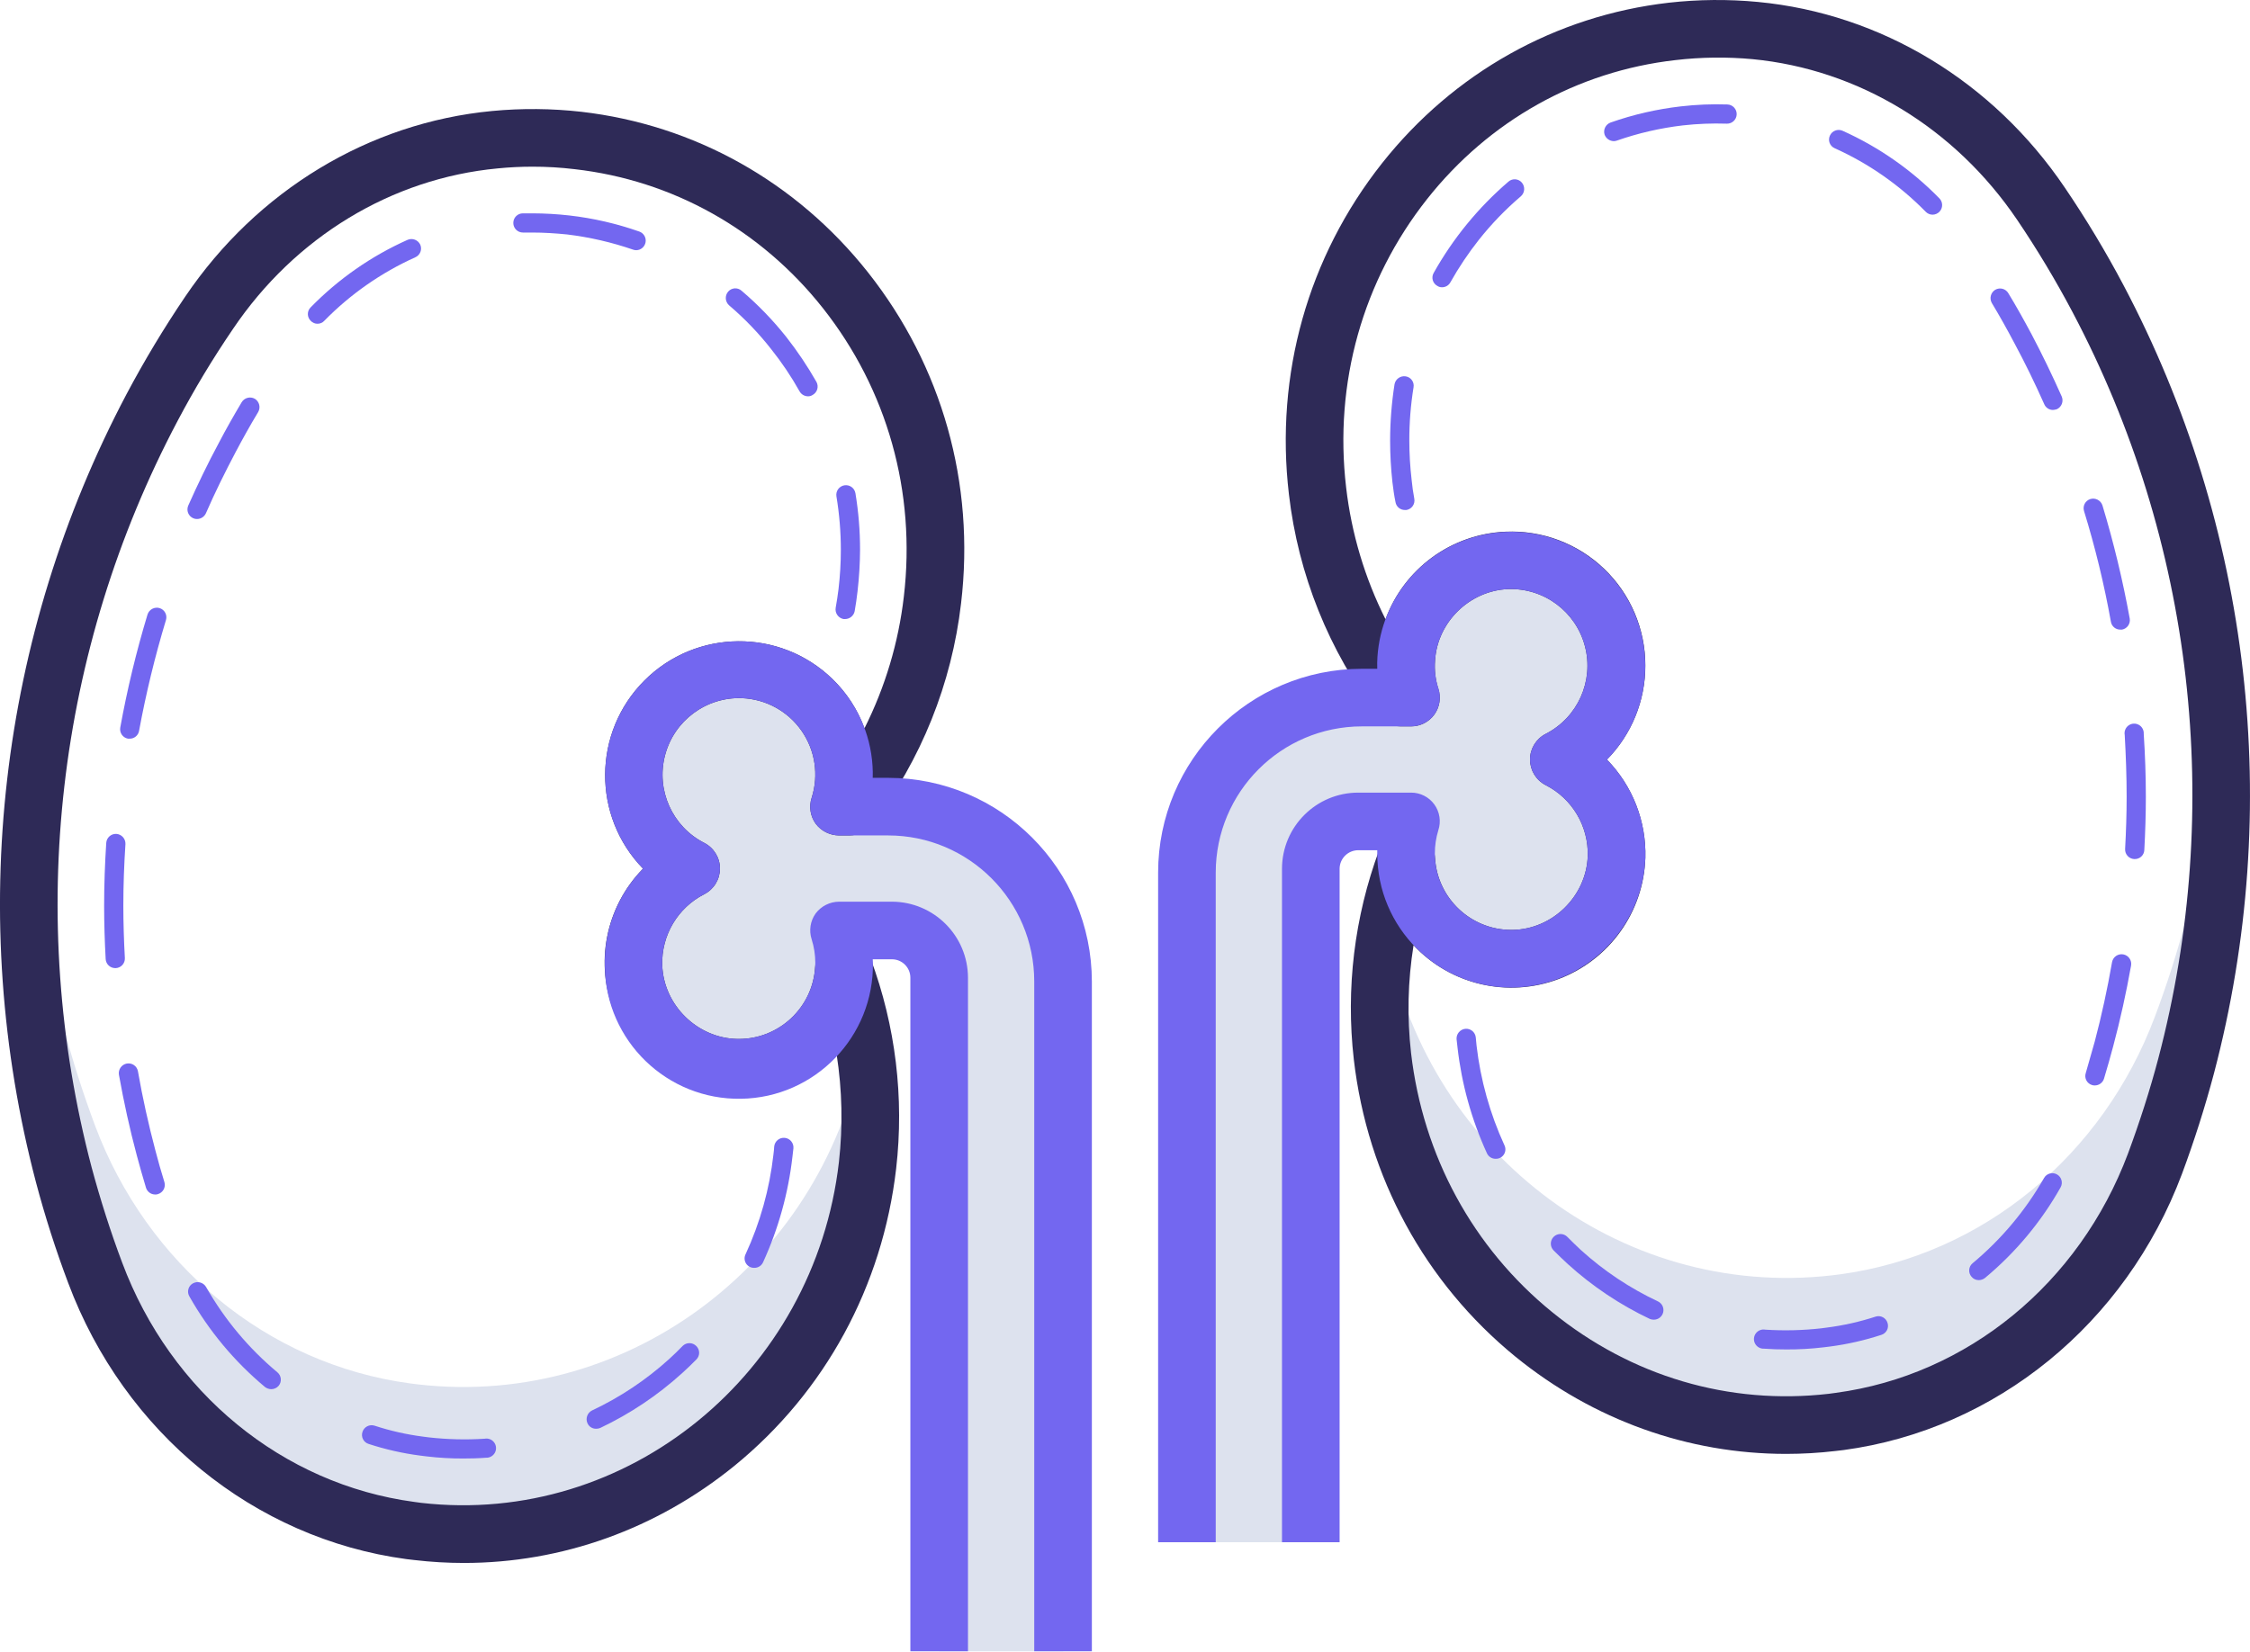
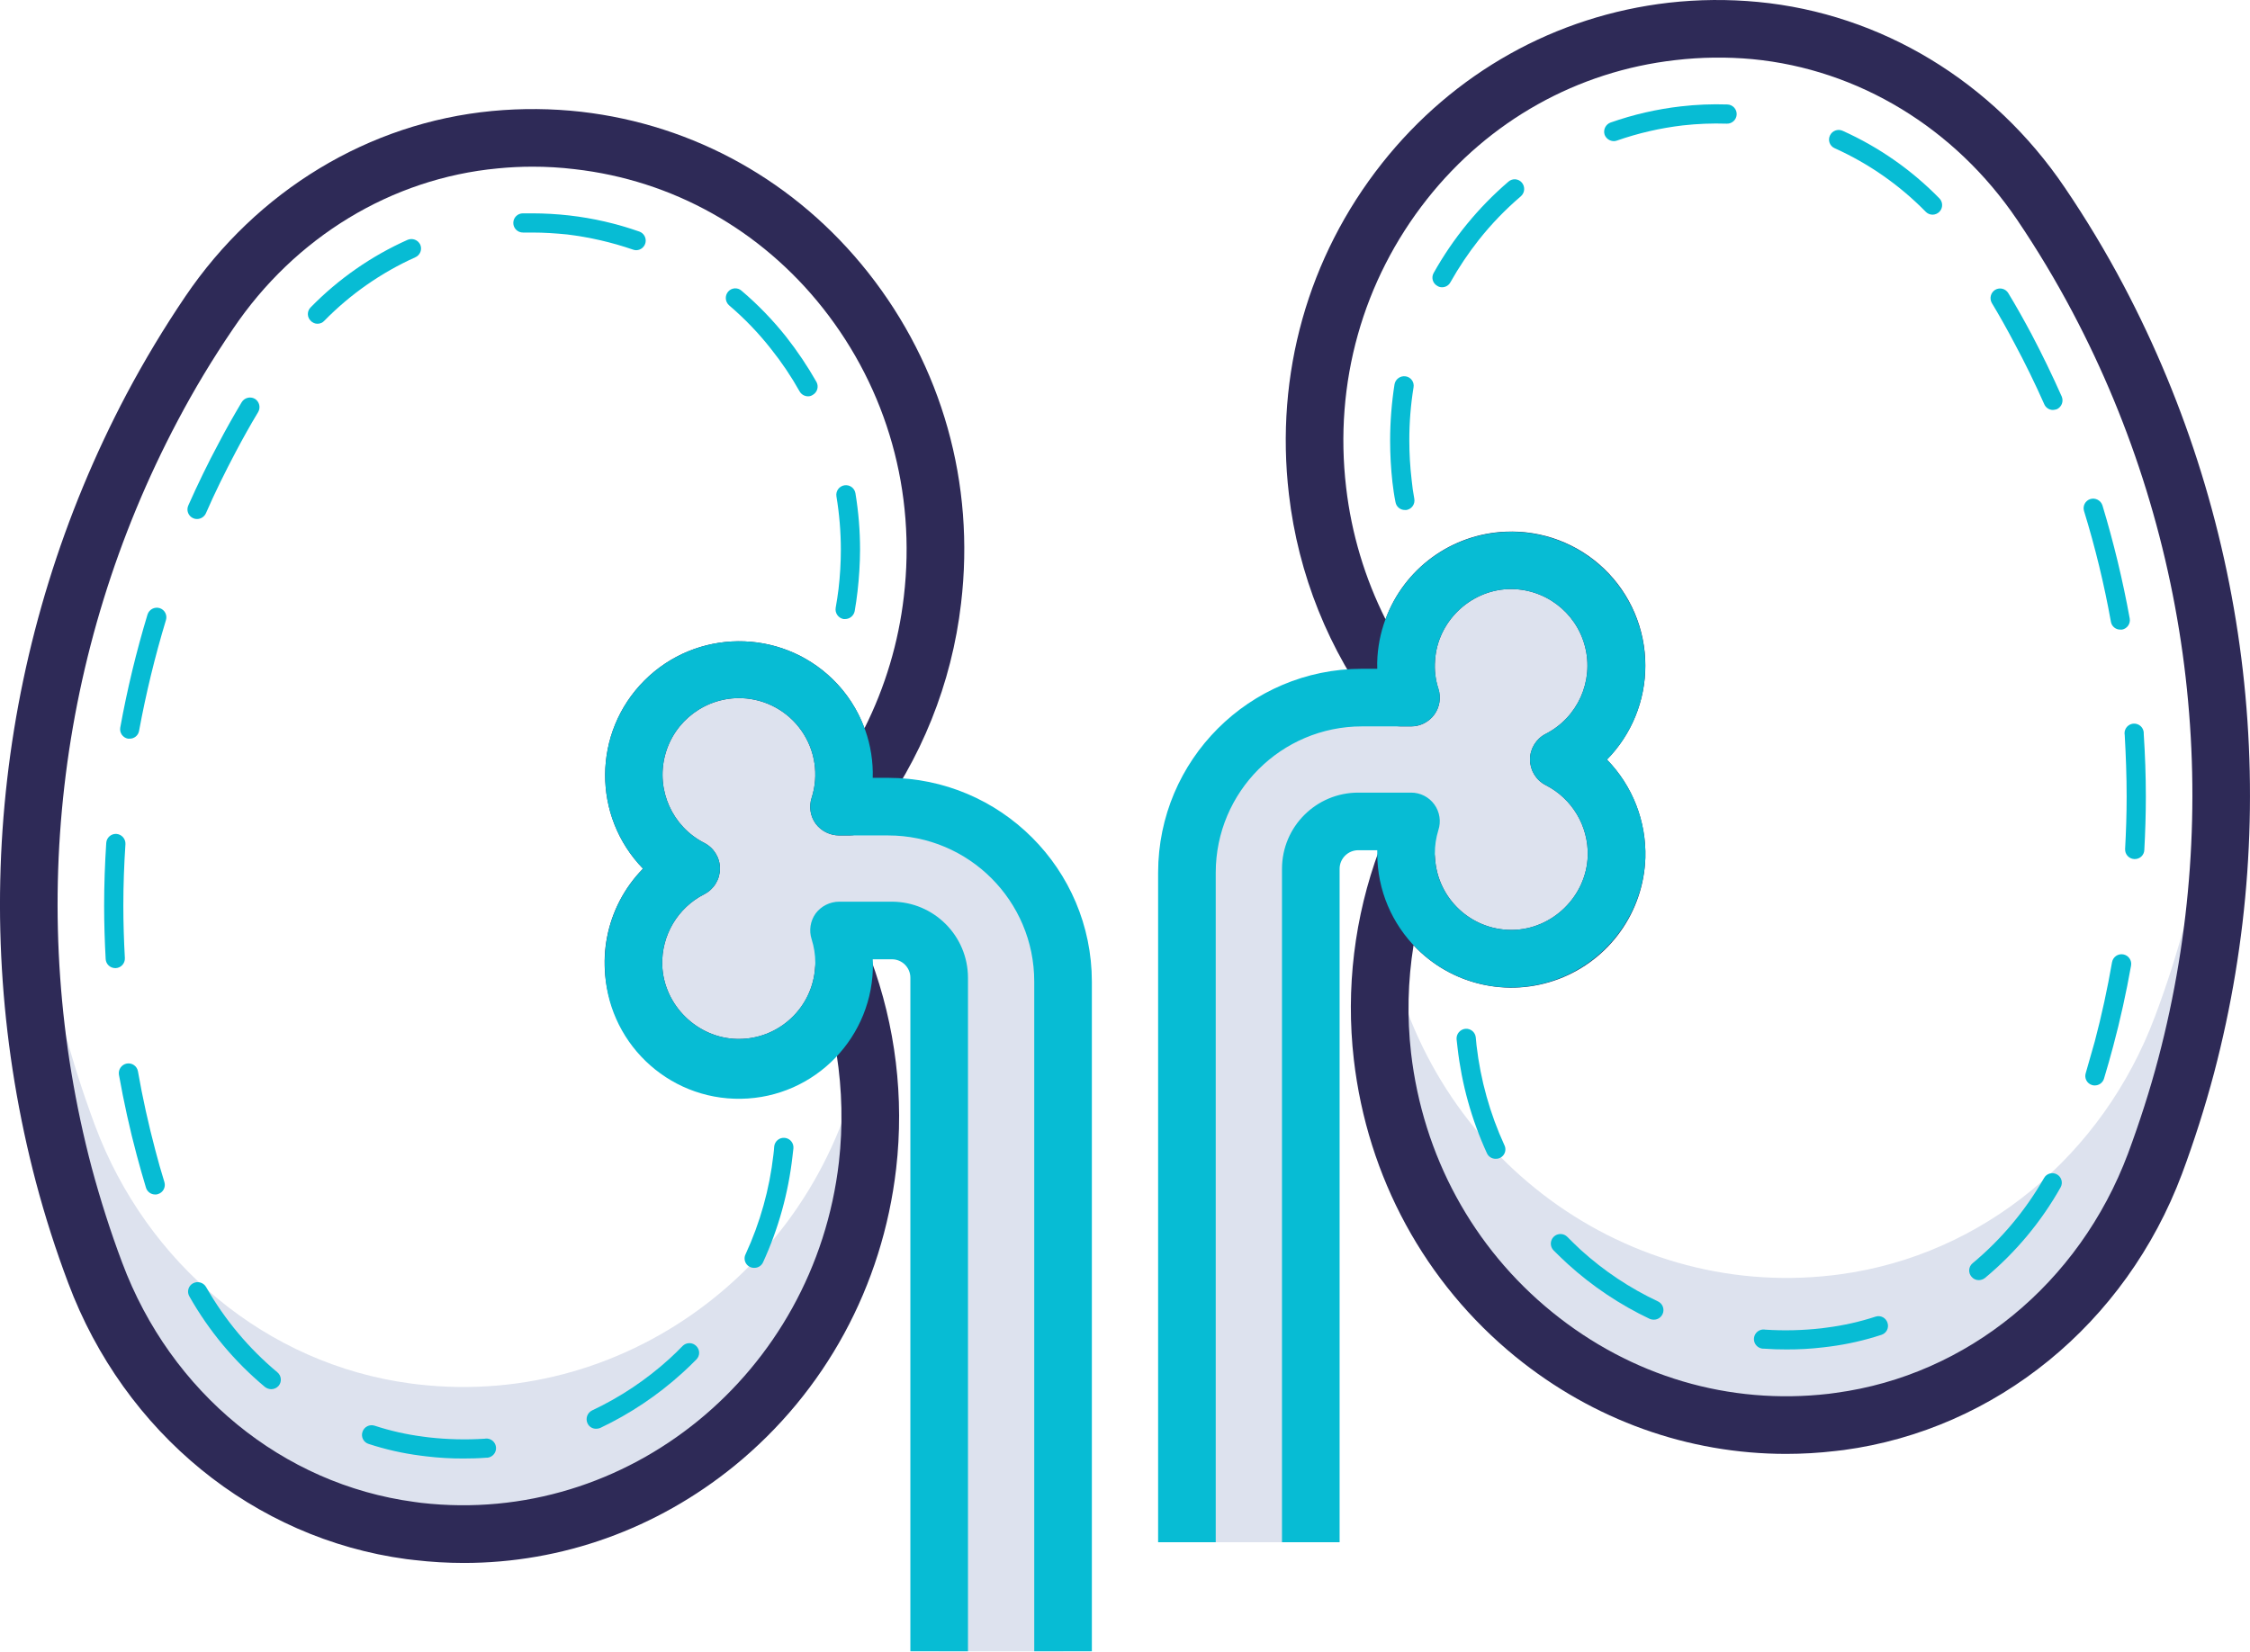
<svg xmlns="http://www.w3.org/2000/svg" viewBox="408.28 559.09 1171.55 860.01" data-name="Layer 3" id="Layer_3">
  <defs>
-     <style>.cls-1{fill:#dde2ee;}.cls-2{fill:#2e2a57;}.cls-3{fill:#7367f0;}</style>
+     <style>.cls-1{fill:#dde2ee;}.cls-2{fill:#2e2a57;}.cls-3{fill:#07bcd4;}</style>
  </defs>
  <path class="cls-1" d="M1219.9,954.6a54.8,54.8,0,1,0-79.4-52.5,52.6,52.6,0,0,0,2.5,20.3h-25.6a91.1,91.1,0,0,0-91.1,91.1v348.8h64.5V1011.5a24.7,24.7,0,0,1,24.7-24.6H1143a54.8,54.8,0,1,0,76.9-32.3Z" />
  <path class="cls-1" d="M1546.6,1037.5a523.7,523.7,0,0,1-16.3,51.1c-27,72-89.4,124.2-164.1,134.2l-4,.5c-111.4,12.8-212.7-66-232.2-177.8a221.7,221.7,0,0,0-1.9,63.7c13.7,118.6,118.5,204,234.1,190.7l4-.5c74.7-10,137.1-62.2,164.1-134.2a523.7,523.7,0,0,0,16.3-51.1,546.2,546.2,0,0,0,16.9-178.7A538.8,538.8,0,0,1,1546.6,1037.5Z" />
  <path class="cls-2" d="M1338.3,1316.3c-51,0-100.3-17.6-140.9-50.6-47.2-38.5-77.1-93.5-84.2-154.8a236.3,236.3,0,0,1,13.2-109.1,15,15,0,0,1,29.1,4.3,39.8,39.8,0,0,0,39.7,37.3h.6l.2,15-.2-15c20.9-.3,38.5-17.6,39.2-38.5a40.1,40.1,0,0,0-21.9-36.9,15,15,0,0,1,0-26.7,39.9,39.9,0,0,0-19.7-75.4c-20,.9-36.7,17.2-37.9,37.2a38.3,38.3,0,0,0,1.7,14.7,14.9,14.9,0,0,1-14.2,19.6h-5.4a15.3,15.3,0,0,1-12-5.9,235.1,235.1,0,0,1-46.2-115c-7.3-62.4,9.9-123.6,48.5-172.4,37.3-47.1,90.3-76.8,149.3-83.6a225,225,0,0,1,46.4-.4c64.1,6.1,122.4,41.4,159.8,96.7a540.4,540.4,0,0,1,30.5,50.7,568.7,568.7,0,0,1,47.2,410.5c-4.7,17.7-10.3,35.3-16.7,52.5-29.3,78-96.8,133.1-176.2,143.8l-4.3.5A221.1,221.1,0,0,1,1338.3,1316.3Zm-194-264.9a206.6,206.6,0,0,0-1.3,56.1c6.2,53.5,32.2,101.4,73.4,134.9s92.2,48.6,144.1,42.6l3.7-.5c68.4-9.2,126.7-56.9,152.1-124.6,6-16.2,11.4-32.9,15.8-49.6a538.4,538.4,0,0,0-44.7-388.7,516.5,516.5,0,0,0-28.8-48c-32.4-47.9-82.7-78.4-137.8-83.7a193,193,0,0,0-40.2.5c-51,5.8-96.9,31.5-129.2,72.3-33.6,42.5-48.6,95.9-42.2,150.3a205.7,205.7,0,0,0,20.5,68.6,69.7,69.7,0,0,1,62.5-45.6,69.7,69.7,0,0,1,72.8,69.7,69.8,69.8,0,0,1-20,49,70.4,70.4,0,0,1,20,51.2,69.8,69.8,0,0,1-120.7,45.5Z" />
  <path class="cls-3" d="M1338.5,1261.9c-3.9,0-7.8-.1-11.7-.4a5,5,0,1,1,.7-9.9,166.7,166.7,0,0,0,29.1-.7l3-.4a138.1,138.1,0,0,0,25.3-5.7,4.9,4.9,0,0,1,6.2,3.3,4.9,4.9,0,0,1-3.2,6.2,147.4,147.4,0,0,1-26.9,6.1l-3.3.4A155.6,155.6,0,0,1,1338.5,1261.9Zm-69.1-15.5a5.2,5.2,0,0,1-2.1-.4,175.4,175.4,0,0,1-42.6-28.5q-3.7-3.4-7.5-7.2a5,5,0,0,1,7.2-7c2.3,2.3,4.6,4.6,7,6.8a163.1,163.1,0,0,0,40.2,26.8,5,5,0,0,1-2.2,9.5Zm169.2-20.6a4.8,4.8,0,0,1-3.8-1.8,4.9,4.9,0,0,1,.6-7,162.7,162.7,0,0,0,37.2-44.4,4.9,4.9,0,1,1,8.6,4.9,169.6,169.6,0,0,1-39.4,47.2A5.4,5.4,0,0,1,1438.6,1225.8ZM1187,1162.6a4.9,4.9,0,0,1-4.5-2.9,180.9,180.9,0,0,1-15.3-55c-.2-1.4-.3-2.9-.5-4.4a5.1,5.1,0,0,1,4.6-5.4,5,5,0,0,1,5.4,4.5c.1,1.4.3,2.8.4,4.2a172.1,172.1,0,0,0,14.5,51.9,4.9,4.9,0,0,1-4.6,7.1Zm312-38.2a3.6,3.6,0,0,1-1.4-.2,4.9,4.9,0,0,1-3.3-6.2c1.6-5.5,3.2-11.1,4.7-16.5,3.6-13.6,6.6-27.5,9-41.3a5,5,0,0,1,9.9,1.8c-2.5,14-5.6,28.2-9.3,42-1.5,5.6-3.1,11.3-4.8,16.9A5,5,0,0,1,1499,1124.4Zm20.8-117.9h-.3a5,5,0,0,1-4.7-5.2c.5-9.1.8-18.3.8-27.3,0-10.7-.4-21.4-1-32.1a5,5,0,1,1,9.9-.6c.7,10.8,1.1,21.8,1.1,32.7,0,9.2-.3,18.6-.8,27.8A4.9,4.9,0,0,1,1519.8,1006.5ZM1512.3,887a4.9,4.9,0,0,1-4.9-4.1,490,490,0,0,0-14-57.7,5,5,0,0,1,3.3-6.2,5.1,5.1,0,0,1,6.3,3.3,531.8,531.8,0,0,1,14.2,58.9,5,5,0,0,1-4,5.8Zm-372.5-62.3a4.9,4.9,0,0,1-4.9-4.1c-.7-3.4-1.2-7-1.6-10.4a197.3,197.3,0,0,1-1.2-21.7,190.8,190.8,0,0,1,2.3-29.3,5.1,5.1,0,0,1,5.8-4.1,4.9,4.9,0,0,1,4.1,5.7,170.6,170.6,0,0,0-2.2,27.7,176.2,176.2,0,0,0,1.2,20.5c.3,3.3.8,6.6,1.4,9.9a5,5,0,0,1-4.1,5.8Zm337.4-52.1a4.9,4.9,0,0,1-4.5-3c-4.8-10.8-10-21.5-15.6-31.9-3.7-7-7.6-14-11.7-20.8a5.1,5.1,0,0,1,1.8-6.9,5,5,0,0,1,6.8,1.8c4.2,6.9,8.2,14.1,12,21.2,5.6,10.6,10.9,21.6,15.8,32.6a5.1,5.1,0,0,1-2.5,6.6A7.8,7.8,0,0,1,1477.2,772.6Zm-318.1-63.9a4.2,4.2,0,0,1-2.4-.7,4.9,4.9,0,0,1-1.9-6.8,175.9,175.9,0,0,1,38.9-47.5,4.9,4.9,0,0,1,7,.5,5.1,5.1,0,0,1-.5,7.1,162.2,162.2,0,0,0-21.9,22.7,170.3,170.3,0,0,0-14.8,22.1A4.9,4.9,0,0,1,1159.1,708.7Zm255.4-37.8a5,5,0,0,1-3.5-1.5,156,156,0,0,0-47.4-33.1,4.9,4.9,0,0,1-2.5-6.6,5,5,0,0,1,6.6-2.5,165,165,0,0,1,50.4,35.2,5,5,0,0,1,0,7A5.1,5.1,0,0,1,1414.5,670.9Zm-165.9-38.3a5.2,5.2,0,0,1-4.8-3.3,5.1,5.1,0,0,1,3.1-6.4,168.2,168.2,0,0,1,36.5-8.4,163.5,163.5,0,0,1,24.3-1,5,5,0,0,1-.3,10,158.9,158.9,0,0,0-22.9.9,161.1,161.1,0,0,0-34.3,7.9A4.5,4.5,0,0,1,1248.6,632.6Z" />
  <path class="cls-1" d="M768.2,1011.5a54.7,54.7,0,1,1,77-32.3h25.5a91.1,91.1,0,0,1,91.1,91.1v348.8H897.3V1068.3a24.6,24.6,0,0,0-24.6-24.6H845.2a57.7,57.7,0,0,1,2.6,16.7,54.8,54.8,0,1,1-79.6-48.9Z" />
  <path class="cls-1" d="M441.5,1094.3c4.6,17.4,10.1,34.4,16.3,51.1,27,72,89.4,124.2,164.1,134.2l4,.5c111.4,12.8,212.7-66,232.2-177.8A221.7,221.7,0,0,1,860,1166c-13.6,118.6-118.4,204-234.1,190.7l-4-.5c-74.7-10-137.1-62.2-164.1-134.2-6.2-16.7-11.7-33.7-16.3-51.1a546.2,546.2,0,0,1-16.9-178.7A538.8,538.8,0,0,0,441.5,1094.3Z" />
  <path class="cls-2" d="M649.8,1373.1a221.1,221.1,0,0,1-25.6-1.5l-4.3-.5c-79.4-10.7-146.9-65.8-176.1-143.8a542.9,542.9,0,0,1-16.8-52.5,568.7,568.7,0,0,1,47.2-410.5,553.6,553.6,0,0,1,30.5-50.7c37.4-55.3,95.7-90.6,159.8-96.7a224.9,224.9,0,0,1,46.4.4c59,6.8,112,36.5,149.3,83.6,38.6,48.8,55.9,110,48.5,172.4a235.1,235.1,0,0,1-46.2,115,15.1,15.1,0,0,1-11.9,5.9h-5.4a15.4,15.4,0,0,1-12.2-6.1,15.1,15.1,0,0,1-2.1-13.5,39.8,39.8,0,0,0-36.2-51.9A39.9,39.9,0,0,0,775,998.1a15,15,0,0,1,0,26.7,40.1,40.1,0,0,0-21.9,36.9c.7,20.9,18.3,38.2,39.3,38.5h.5a39.8,39.8,0,0,0,39.8-37.3,15,15,0,0,1,29-4.3,236.3,236.3,0,0,1,13.2,109.1c-7.1,61.3-37,116.3-84.2,154.8C750.1,1355.5,700.8,1373.1,649.8,1373.1Zm35.7-727.2c-6.1,0-12.1.3-18.1.9-55.2,5.2-105.5,35.7-137.8,83.6a496.4,496.4,0,0,0-28.9,48A538.4,538.4,0,0,0,456,1167.1c4.5,16.7,9.8,33.4,15.9,49.6,25.3,67.7,83.6,115.4,152,124.6l3.7.5c107.3,12.3,204.8-67.3,217.5-177.5a210.7,210.7,0,0,0-1.2-56.1,69.7,69.7,0,0,1-51,22h-1a69.8,69.8,0,0,1-48.8-118.7,69.8,69.8,0,0,1,98.6-98.8,68.8,68.8,0,0,1,16.7,25.7,205.7,205.7,0,0,0,20.5-68.6c6.4-54.4-8.6-107.8-42.2-150.3-32.3-40.8-78.2-66.5-129.2-72.3A180.4,180.4,0,0,0,685.5,645.9Z" />
  <path class="cls-3" d="M649.7,1318.7a156.1,156.1,0,0,1-19.3-1.1l-3.2-.4a146.6,146.6,0,0,1-27-6.1,4.9,4.9,0,0,1-3.2-6.2,5,5,0,0,1,6.3-3.3,137.1,137.1,0,0,0,25.2,5.7l3.1.4a165.4,165.4,0,0,0,29,.7,5,5,0,1,1,.7,9.9C657.5,1318.6,653.5,1318.7,649.7,1318.7Zm69-15.5a4.8,4.8,0,0,1-4.5-2.8,5.1,5.1,0,0,1,2.3-6.7,163.1,163.1,0,0,0,40.2-26.8c2.4-2.2,4.8-4.5,7-6.8a5,5,0,0,1,7.1,0,4.9,4.9,0,0,1,.1,7c-2.4,2.5-5,4.9-7.5,7.2a175.4,175.4,0,0,1-42.6,28.5A5.2,5.2,0,0,1,718.7,1303.2Zm-169.2-20.6a5.6,5.6,0,0,1-3.2-1.1,171.3,171.3,0,0,1-39.4-47.2,4.9,4.9,0,0,1,1.8-6.8,5.1,5.1,0,0,1,6.9,1.9,162.4,162.4,0,0,0,37.1,44.4,5,5,0,0,1,.7,7A5.1,5.1,0,0,1,549.5,1282.6Zm251.6-63.2a4.9,4.9,0,0,1-4.6-7.1,169.3,169.3,0,0,0,14.5-51.9c.2-1.4.3-2.8.4-4.2a5,5,0,0,1,10,1c-.2,1.4-.3,2.9-.5,4.3a180.9,180.9,0,0,1-15.3,55A4.9,4.9,0,0,1,801.1,1219.4Zm-312-38.2a5,5,0,0,1-4.8-3.5c-1.7-5.6-3.3-11.3-4.8-16.9-3.7-13.8-6.8-28-9.3-42a5.1,5.1,0,0,1,4.1-5.8,5,5,0,0,1,5.8,4c2.4,13.8,5.5,27.7,9.1,41.3,1.4,5.4,3,11,4.7,16.5a5,5,0,0,1-3.4,6.2A3.4,3.4,0,0,1,489.1,1181.2Zm-20.8-117.9a5,5,0,0,1-5-4.7c-.5-9.2-.8-18.6-.8-27.8,0-10.9.4-21.9,1.1-32.7a5,5,0,0,1,5.3-4.7,5.1,5.1,0,0,1,4.7,5.3c-.7,10.7-1.1,21.4-1.1,32.1,0,9,.3,18.2.8,27.3a5,5,0,0,1-4.7,5.2Zm7.5-119.5h-.9a5,5,0,0,1-4-5.8,531.8,531.8,0,0,1,14.2-58.9,5.1,5.1,0,0,1,6.3-3.3,5,5,0,0,1,3.3,6.2,533.1,533.1,0,0,0-14,57.7A4.9,4.9,0,0,1,475.8,943.8Zm372.5-62.3h-.8a5.1,5.1,0,0,1-4.1-5.8q.9-5,1.5-9.9a175.7,175.7,0,0,0,1.2-20.4,171,171,0,0,0-2.3-27.8,5,5,0,0,1,9.9-1.6,179.4,179.4,0,0,1,2.4,29.4,197.1,197.1,0,0,1-1.3,21.6c-.4,3.5-.9,7-1.5,10.4A5.1,5.1,0,0,1,848.3,881.5ZM510.9,829.4a4.5,4.5,0,0,1-2-.4,5,5,0,0,1-2.6-6.6c4.9-11,10.2-22,15.9-32.6,3.7-7.1,7.8-14.3,11.9-21.2a5.1,5.1,0,0,1,6.9-1.8,5.1,5.1,0,0,1,1.7,6.9c-4.1,6.8-8,13.8-11.7,20.8-5.5,10.4-10.8,21.1-15.5,31.9A5.1,5.1,0,0,1,510.9,829.4ZM829,765.5a5.1,5.1,0,0,1-4.4-2.6,162.8,162.8,0,0,0-14.8-22,157.7,157.7,0,0,0-21.9-22.8,5.1,5.1,0,0,1-.5-7.1,4.9,4.9,0,0,1,7-.5,171.4,171.4,0,0,1,23.3,24.1A191.2,191.2,0,0,1,833.4,758a5,5,0,0,1-2,6.8A4.2,4.2,0,0,1,829,765.5ZM573.6,727.7a4.7,4.7,0,0,1-3.5-1.5,4.9,4.9,0,0,1-.1-7A164.2,164.2,0,0,1,620.5,684a5.1,5.1,0,0,1,6.6,2.5,5,5,0,0,1-2.6,6.6,156,156,0,0,0-47.4,33.1A4.7,4.7,0,0,1,573.6,727.7Zm166-38.3a4.7,4.7,0,0,1-1.7-.3,167.4,167.4,0,0,0-34.3-7.9c-6-.6-12.1-1-18.1-1h-4.9a5,5,0,0,1-.1-10h5a176.5,176.5,0,0,1,19.2,1.1,166.9,166.9,0,0,1,36.5,8.4,5,5,0,0,1-1.6,9.7Z" />
  <path class="cls-3" d="M1105.8,1362.3h-30V1011.5a39.7,39.7,0,0,1,39.7-39.6H1143a14.9,14.9,0,0,1,14.2,19.6,40.7,40.7,0,0,0-1.8,12.1,39.8,39.8,0,0,0,39.8,39.8h.6c20.9-.3,38.5-17.6,39.2-38.5a40.1,40.1,0,0,0-21.9-36.9,15,15,0,0,1,0-26.7,39.9,39.9,0,0,0-19.7-75.4c-20,.9-36.7,17.2-37.9,37.2a36.5,36.5,0,0,0,1.8,14.7,15.4,15.4,0,0,1-2.2,13.5,15.2,15.2,0,0,1-12.1,6.1h-25.6a76.2,76.2,0,0,0-76.1,76.1v348.8h-30V1013.5a106.2,106.2,0,0,1,106.1-106.1h8c-.1-2.1,0-4.2.1-6.2A69.8,69.8,0,1,1,1245,954.7a70.4,70.4,0,0,1,20,51.2,70.3,70.3,0,0,1-68.8,67.5h-1a69.8,69.8,0,0,1-69.8-69.8v-1.7h-9.9a9.7,9.7,0,0,0-9.7,9.6Z" />
  <path class="cls-3" d="M976.8,1419.1h-30V1070.3a76.1,76.1,0,0,0-76.1-76.1H845.2a15.4,15.4,0,0,1-12.2-6.1,15.1,15.1,0,0,1-2.1-13.5,39.8,39.8,0,0,0-36.2-51.9A39.9,39.9,0,0,0,775,998.1a15,15,0,0,1,0,26.7,40.1,40.1,0,0,0-21.9,36.9c.7,20.9,18.3,38.2,39.3,38.5h.5a39.9,39.9,0,0,0,39.9-39.8,40.8,40.8,0,0,0-1.9-12.1,15.1,15.1,0,0,1,2.1-13.5,15.4,15.4,0,0,1,12.2-6.1h27.5a39.7,39.7,0,0,1,39.6,39.6v350.8h-30V1068.3a9.6,9.6,0,0,0-9.6-9.6h-10c0,.6.1,1.1.1,1.7a69.8,69.8,0,0,1-139.6,2.3,69.9,69.9,0,0,1,19.9-51.2,69.8,69.8,0,0,1,98.6-98.8A69,69,0,0,1,862.6,958c.1,2.1.2,4.1.1,6.2h8a106.2,106.2,0,0,1,106.1,106.1Z" />
</svg>
